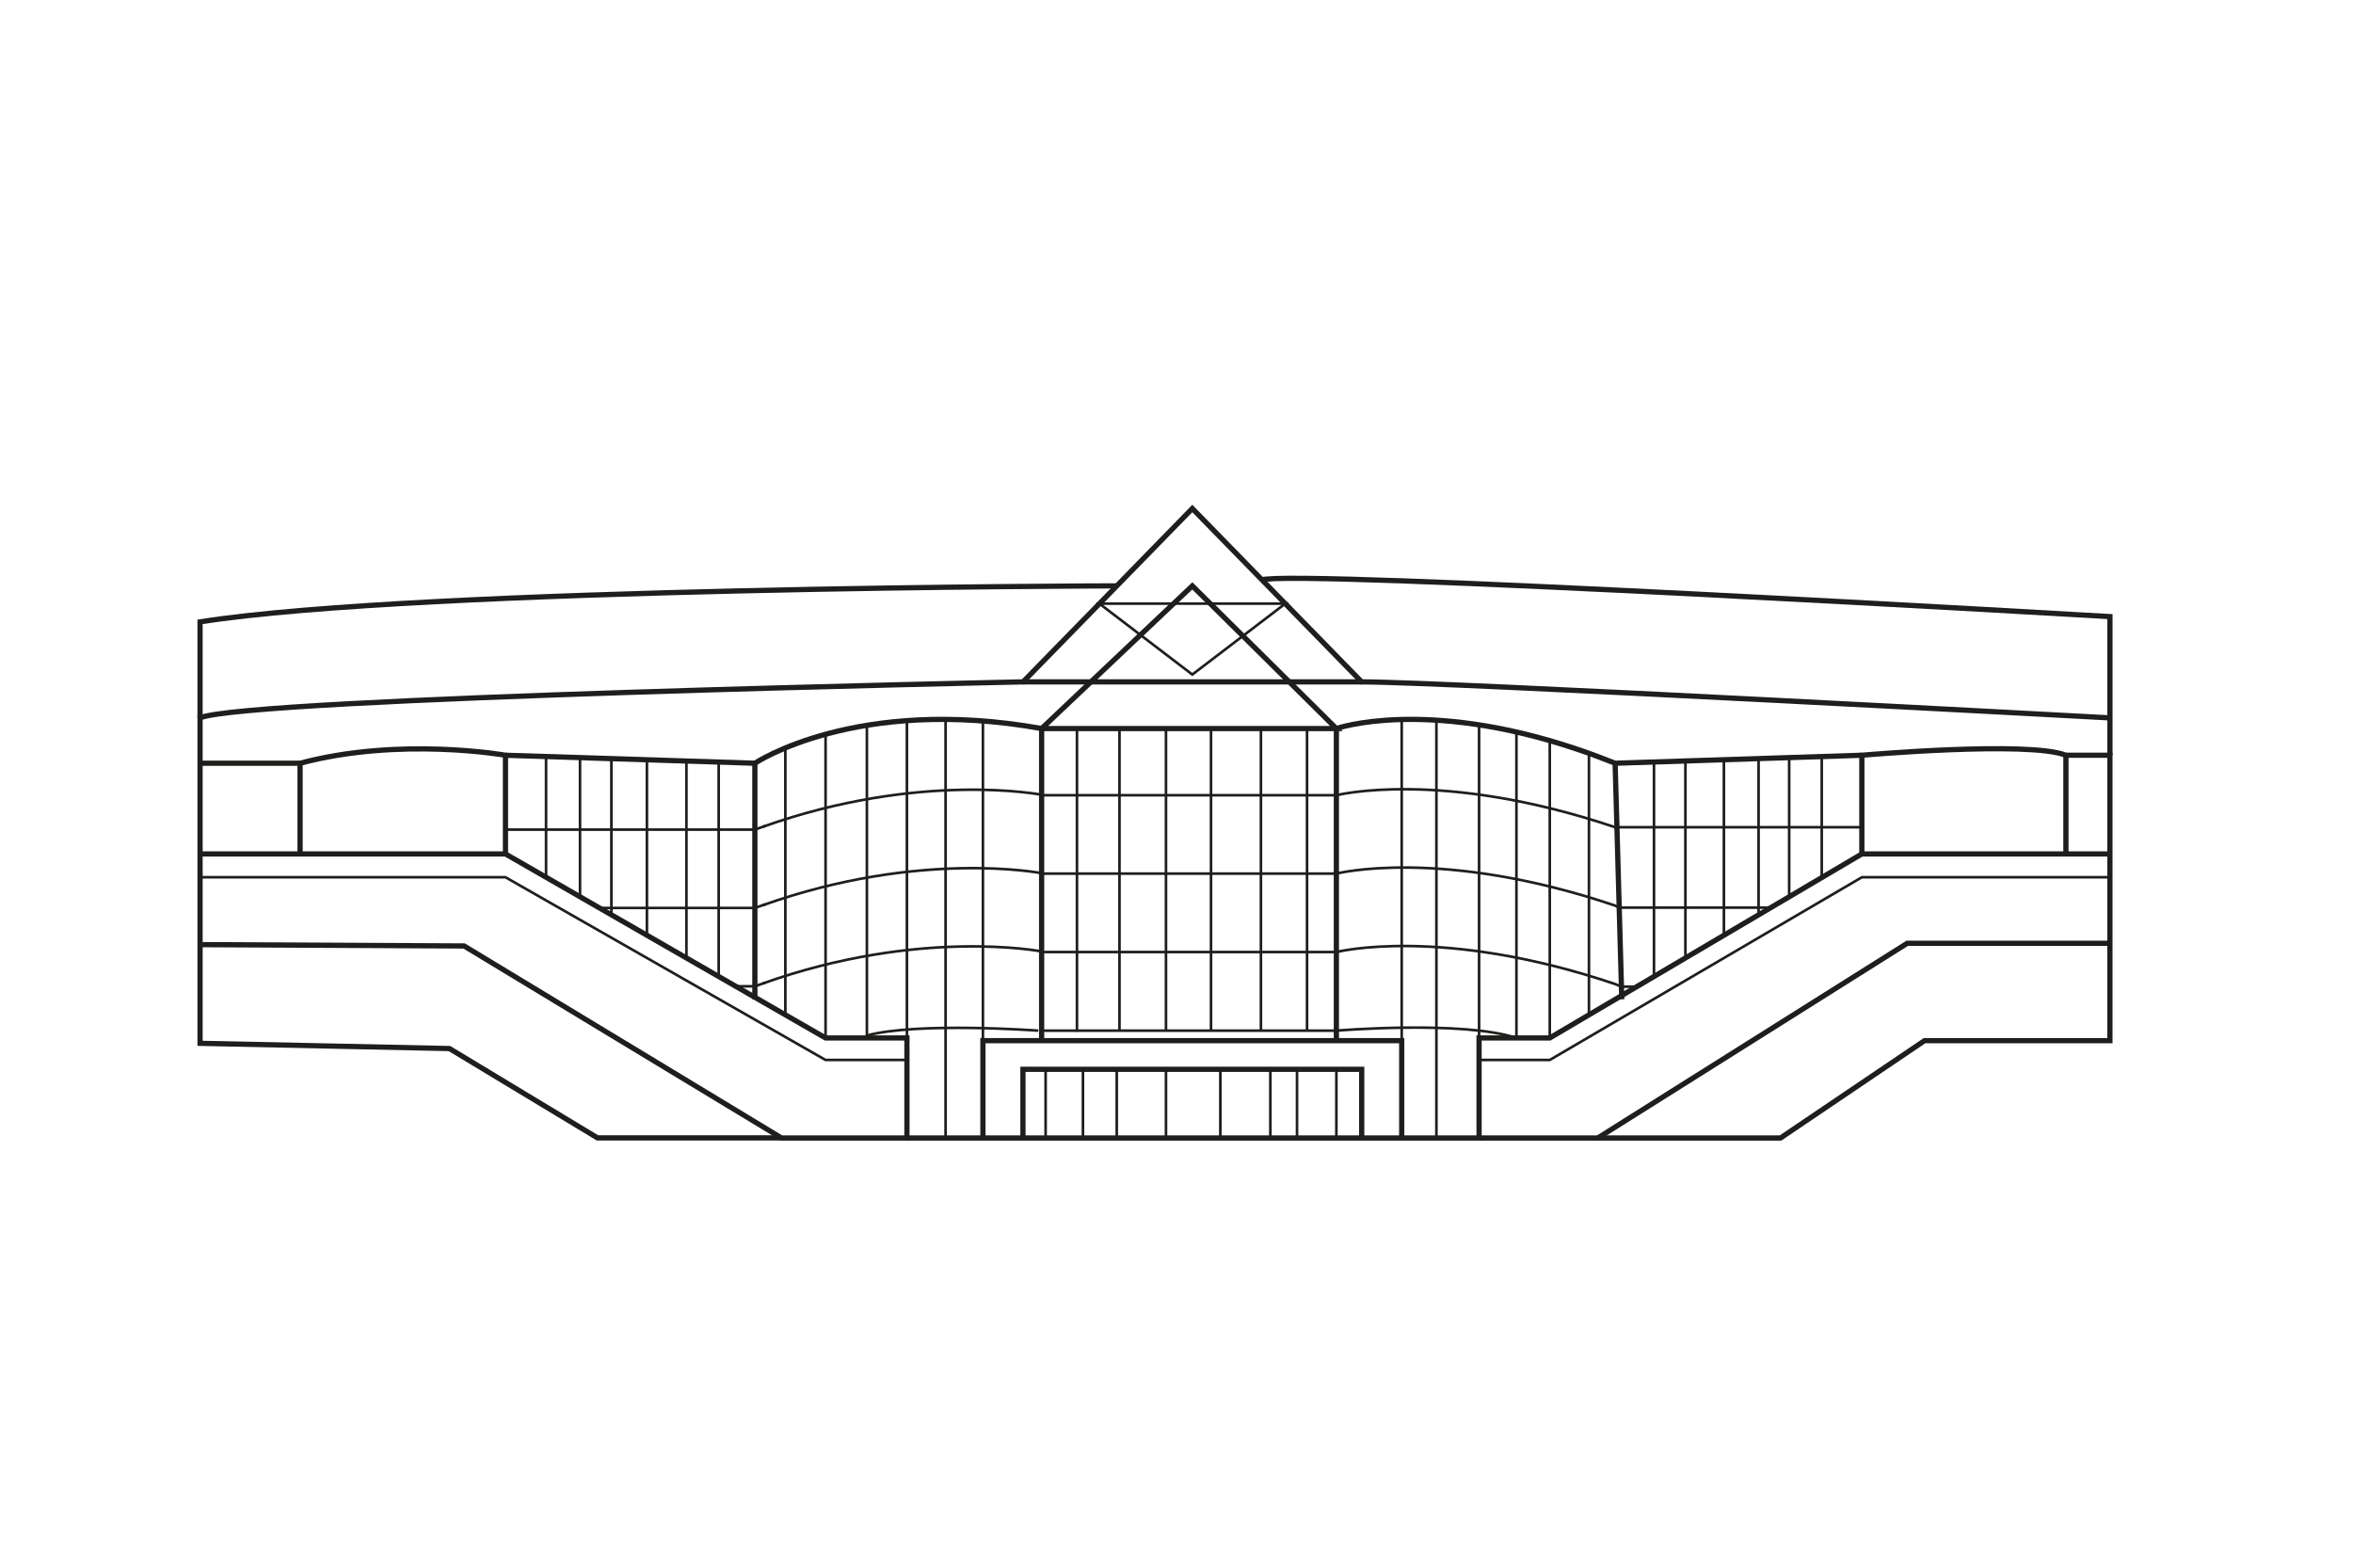
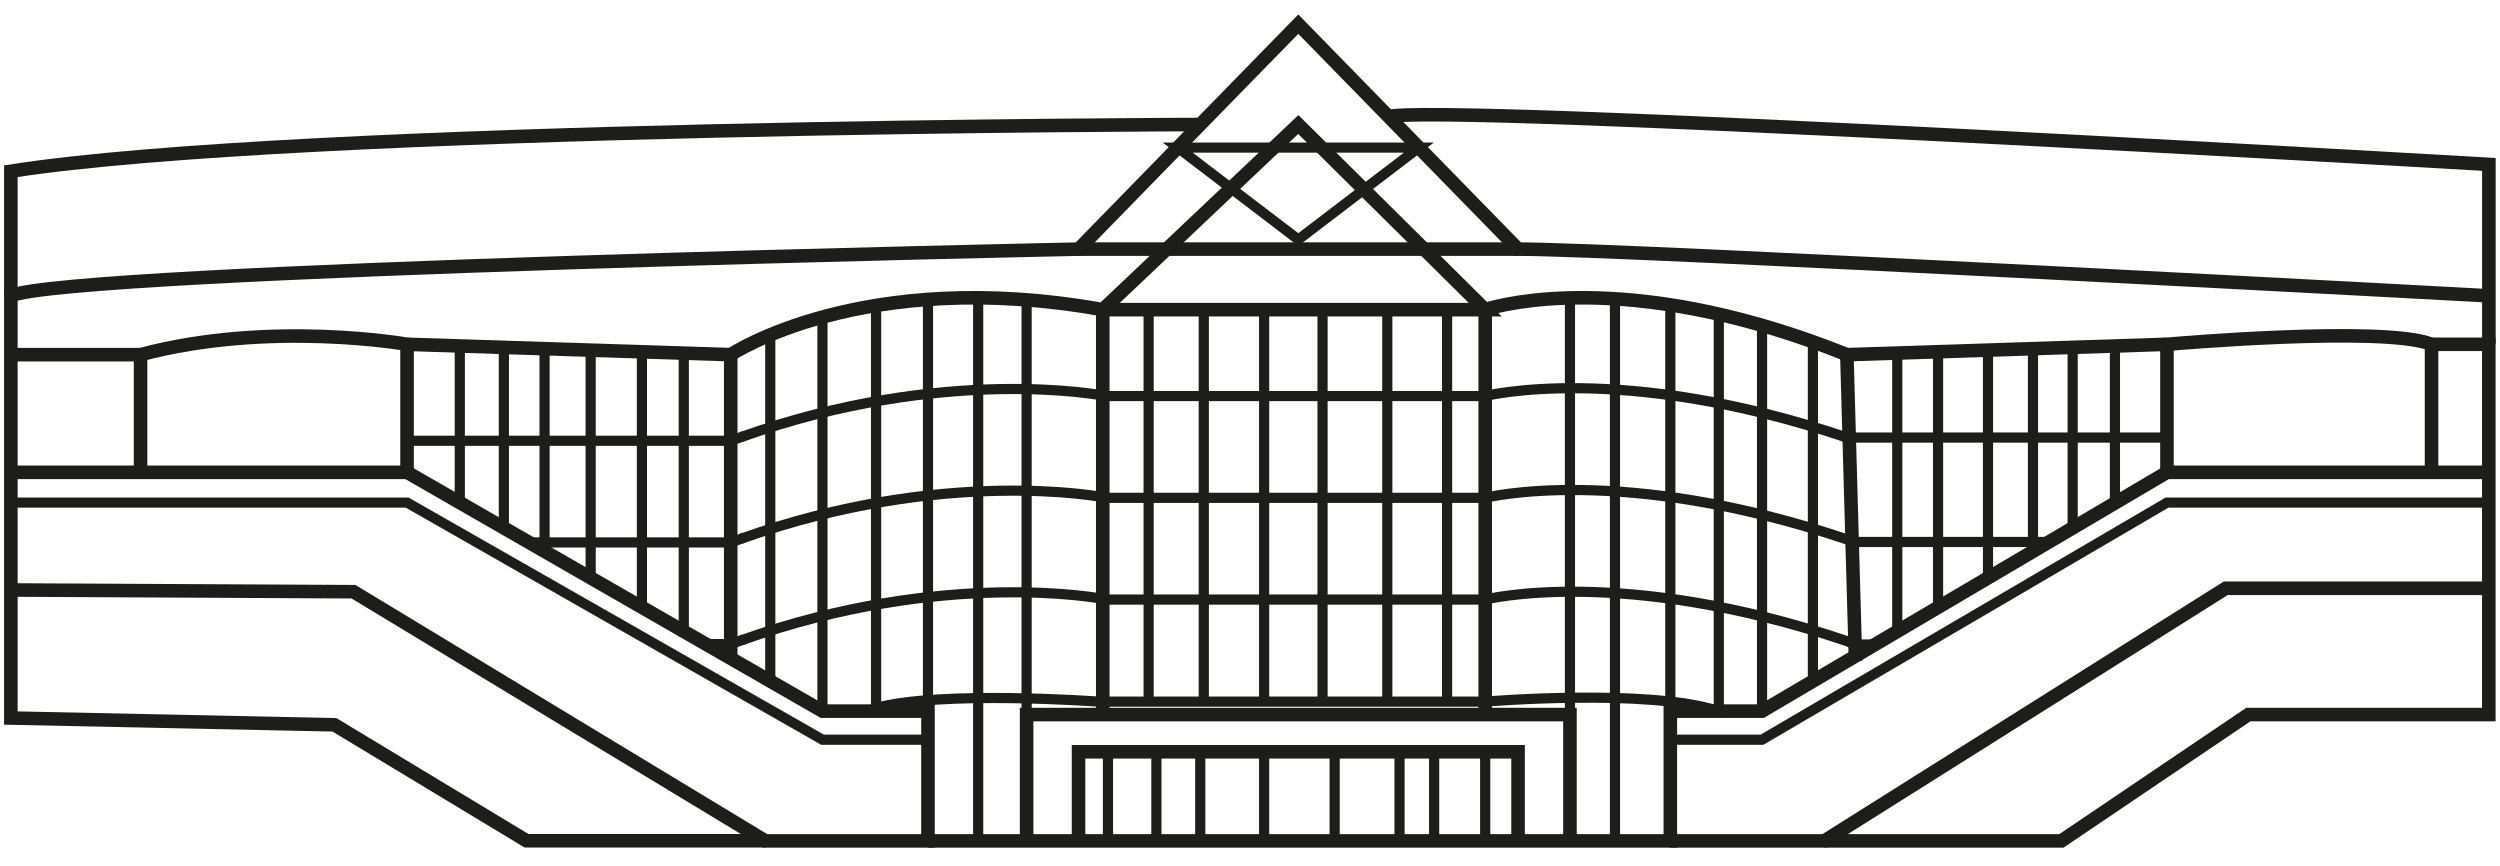
- <svg xmlns="http://www.w3.org/2000/svg" id="Слой_1" data-name="Слой 1" viewBox="0 0 900 599.4">
+ <svg xmlns="http://www.w3.org/2000/svg" id="Слой_1" data-name="Слой 1" viewBox="0 0 737.01 255.12">
  <defs>
-     <style>.cls-1,.cls-2{fill:none;stroke:#1e1e1c;}.cls-1{stroke-width:2px;}</style>
+     <style>.cls-1,.cls-2{fill:none;stroke:#1d1e1c;}.cls-1{stroke-width:4px;}.cls-2{stroke-width:3px;}</style>
  </defs>
-   <path class="cls-1" d="M482.29,221.85c11.44-4.28,324.74,14,324.74,14v53.06" />
-   <polyline class="cls-1" points="76.52 326.63 193.34 326.63 315.77 397.02 346.89 397.02 346.89 435.29 298.93 435.29 177.52 361.83 76.52 361.32" />
-   <polyline class="cls-1" points="346.89 435.29 565.73 435.29 565.73 397.02 592.77 397.02 712.14 326.63 807.02 326.63" />
-   <polyline class="cls-1" points="807.02 360.81 729.49 360.81 611.13 435.29 565.73 435.29" />
-   <polyline class="cls-1" points="611.13 435.29 681.02 435.29 736.12 398.05 807.02 398.05 807.02 288.88 790.19 288.88" />
-   <polyline class="cls-1" points="536.14 435.29 536.14 398.05 375.96 398.05 375.96 435.29" />
-   <path class="cls-1" d="M712.14,326.63V288.88s63.77-5.61,78.05,0v37.75" />
-   <path class="cls-1" d="M193.34,326.63V288.88s-40.3-7.15-78.56,3.06v34.69" />
-   <line class="cls-1" x1="76.52" y1="291.94" x2="114.78" y2="291.94" />
-   <polyline class="cls-1" points="193.34 288.88 288.73 291.94 288.73 382.23" />
-   <polyline class="cls-1" points="712.14 288.88 683.06 289.82 617.77 291.94 620.32 382.23" />
-   <path class="cls-1" d="M288.73,291.94s38.77-26,109.68-13.27l57.64-54.58,55.1,54.58H398.41" />
-   <path class="cls-1" d="M511.15,398.05V278.67s33.52-11.75,91.71,7.77q7.2,2.42,14.91,5.5" />
-   <path class="cls-1" d="M807,274.59s-254-13.77-286.19-13.77L456.05,194.5,430,221.2l-38.7,39.62S93.86,266.94,76.52,274.59V399.07l95.39,2,56.62,34.17h70.4" />
-   <path class="cls-1" d="M427.15,224.09s-266.46.51-350.63,13.77v36.73" />
-   <line class="cls-2" x1="592.77" y1="397.02" x2="592.77" y2="283.55" />
-   <line class="cls-2" x1="315.77" y1="397.02" x2="315.77" y2="280.86" />
-   <line class="cls-1" x1="398.41" y1="278.67" x2="398.41" y2="398.05" />
-   <polygon class="cls-2" points="420.51 230.89 491.6 230.89 456.05 258.01 420.51 230.89" />
-   <line class="cls-1" x1="391.27" y1="260.82" x2="520.84" y2="260.82" />
-   <line class="cls-2" x1="696.8" y1="289.37" x2="696.8" y2="335.55" />
-   <line class="cls-2" x1="684.34" y1="343.02" x2="684.34" y2="289.82" />
-   <line class="cls-2" x1="672.64" y1="349.92" x2="672.64" y2="290.16" />
-   <line class="cls-2" x1="659.38" y1="357.74" x2="659.38" y2="290.59" />
-   <line class="cls-2" x1="644.66" y1="366.42" x2="644.66" y2="290.59" />
-   <line class="cls-2" x1="632.63" y1="373.52" x2="632.63" y2="291.46" />
-   <line class="cls-2" x1="536.14" y1="398.05" x2="536.14" y2="275.21" />
-   <line class="cls-2" x1="565.73" y1="397.02" x2="565.73" y2="277.26" />
-   <line class="cls-2" x1="607.76" y1="388.18" x2="607.76" y2="288.14" />
-   <line class="cls-2" x1="375.96" y1="398.05" x2="375.96" y2="275.78" />
-   <line class="cls-2" x1="346.89" y1="397.02" x2="346.89" y2="275.64" />
-   <line class="cls-2" x1="331.58" y1="397.02" x2="331.58" y2="277.43" />
-   <line class="cls-2" x1="300.39" y1="388.18" x2="300.39" y2="286.09" />
-   <line class="cls-2" x1="361.68" y1="435.28" x2="361.68" y2="275.16" />
-   <line class="cls-2" x1="549.41" y1="435.28" x2="549.41" y2="275.64" />
-   <line class="cls-2" x1="274.89" y1="373.52" x2="274.89" y2="291.46" />
-   <line class="cls-2" x1="262.55" y1="366.42" x2="262.55" y2="291.46" />
-   <line class="cls-2" x1="247.44" y1="357.74" x2="247.44" y2="291.46" />
-   <line class="cls-2" x1="233.85" y1="349.92" x2="233.85" y2="290.59" />
-   <line class="cls-2" x1="221.85" y1="343.02" x2="221.85" y2="289.82" />
-   <line class="cls-2" x1="208.86" y1="335.55" x2="208.86" y2="289.37" />
-   <path class="cls-2" d="M712.14,316.42H617.77C551.2,294,511.15,304.18,511.15,304.18H398.41" />
-   <path class="cls-2" d="M677.33,347.16h-58l-1.56-.77c-66.57-22.45-106.62-12.24-106.62-12.24H398.41" />
-   <path class="cls-2" d="M626.05,377.4h-5.87l-2.41-1c-66.57-22.44-106.62-12.24-106.62-12.24H398.41" />
-   <path class="cls-2" d="M398.41,394.22H511.15s48.14-4,68.87,2.8V280" />
-   <path class="cls-2" d="M398.41,304s-46.55-9.12-106.62,12.24" />
-   <polyline class="cls-2" points="292.72 315.9 288.73 317.32 193.34 317.32" />
-   <path class="cls-2" d="M398.41,334s-46.55-9.12-106.62,12.24" />
-   <polyline class="cls-2" points="292.72 345.88 288.73 347.29 230.39 347.29" />
-   <path class="cls-2" d="M398.41,363.93s-46.55-9.12-106.62,12.24" />
-   <polyline class="cls-2" points="292.72 375.85 288.73 377.26 281.39 377.26" />
-   <path class="cls-2" d="M397.13,394.22s-46.61-3.4-65.8,1.93" />
-   <line class="cls-2" x1="499.93" y1="394.22" x2="499.93" y2="278.67" />
-   <line class="cls-2" x1="482.29" y1="394.22" x2="482.29" y2="278.67" />
-   <line class="cls-2" x1="463.2" y1="394.22" x2="463.2" y2="278.67" />
-   <line class="cls-2" x1="445.98" y1="394.22" x2="445.98" y2="278.67" />
-   <line class="cls-2" x1="428.19" y1="394.22" x2="428.19" y2="278.67" />
-   <line class="cls-2" x1="411.93" y1="394.65" x2="411.93" y2="278.67" />
-   <polyline class="cls-1" points="520.84 435.29 520.84 409.01 391.27 409.01 391.27 435.29" />
-   <polyline class="cls-2" points="346.89 405.44 315.77 405.44 193.34 335.55 76.52 335.55" />
-   <polyline class="cls-2" points="565.73 405.44 592.77 405.44 712.14 335.55 807.02 335.55" />
-   <line class="cls-2" x1="496.1" y1="435.28" x2="496.1" y2="409.01" />
-   <line class="cls-2" x1="511.15" y1="435.28" x2="511.15" y2="409.01" />
-   <line class="cls-2" x1="485.9" y1="435.28" x2="485.9" y2="409.01" />
-   <line class="cls-2" x1="466.77" y1="435.28" x2="466.77" y2="409.01" />
-   <line class="cls-2" x1="445.98" y1="435.28" x2="445.98" y2="409.01" />
-   <line class="cls-2" x1="427.15" y1="435.28" x2="427.15" y2="409.01" />
-   <line class="cls-2" x1="414.22" y1="435.28" x2="414.22" y2="409.01" />
-   <line class="cls-2" x1="399.94" y1="435.28" x2="399.94" y2="409.01" />
+   <path class="cls-1" d="M409,34.47c11.44-4.28,324.73,14,324.73,14V101.5" />
+   <polyline class="cls-1" points="3.2 139.25 120.03 139.25 242.46 209.64 273.57 209.64 273.57 247.9 225.62 247.9 104.21 174.44 3.2 173.93" />
+   <polyline class="cls-1" points="273.57 247.9 492.42 247.9 492.42 209.64 519.46 209.64 638.83 139.25 733.71 139.25" />
+   <polyline class="cls-1" points="733.71 173.42 656.17 173.42 537.82 247.9 492.42 247.9" />
+   <polyline class="cls-1" points="537.82 247.9 607.71 247.9 662.81 210.66 733.71 210.66 733.71 101.5 716.88 101.5" />
+   <polyline class="cls-1" points="462.83 247.9 462.83 210.66 302.65 210.66 302.65 247.9" />
+   <path class="cls-1" d="M638.83,139.25V101.5s63.77-5.62,78,0v37.75" />
+   <path class="cls-1" d="M120,139.25V101.5s-40.3-7.15-78.56,3.06v34.69" />
+   <line class="cls-1" x1="3.2" y1="104.56" x2="41.46" y2="104.56" />
+   <polyline class="cls-1" points="120.03 101.5 215.42 104.56 215.42 194.85" />
+   <polyline class="cls-1" points="638.83 101.5 609.75 102.44 544.46 104.56 547.01 194.85" />
+   <path class="cls-1" d="M215.42,104.56s38.77-26,109.68-13.27l57.64-54.58,55.1,54.58H325.1" />
+   <path class="cls-1" d="M437.84,210.66V91.29s33.52-11.75,91.71,7.77q7.2,2.41,14.91,5.5" />
+   <path class="cls-1" d="M733.71,87.21s-254-13.77-286.18-13.77L382.74,7.12l-26.08,26.7L318,73.44S20.55,79.56,3.2,87.21V211.68l95.4,2,56.62,34.18h70.4" />
+   <path class="cls-1" d="M353.84,36.71S87.38,37.22,3.2,50.48V87.21" />
+   <line class="cls-2" x1="519.46" y1="209.64" x2="519.46" y2="96.17" />
+   <line class="cls-2" x1="242.46" y1="209.64" x2="242.46" y2="93.48" />
+   <line class="cls-1" x1="325.1" y1="91.29" x2="325.1" y2="210.66" />
+   <polygon class="cls-2" points="347.19 43.51 418.29 43.51 382.74 70.63 347.19 43.51" />
+   <line class="cls-1" x1="317.96" y1="73.44" x2="447.53" y2="73.44" />
+   <line class="cls-2" x1="623.49" y1="101.99" x2="623.49" y2="148.17" />
+   <line class="cls-2" x1="611.03" y1="155.64" x2="611.03" y2="102.44" />
+   <line class="cls-2" x1="599.33" y1="162.54" x2="599.33" y2="102.78" />
+   <line class="cls-2" x1="586.07" y1="170.36" x2="586.07" y2="103.21" />
+   <line class="cls-2" x1="571.35" y1="179.04" x2="571.35" y2="103.21" />
+   <line class="cls-2" x1="559.32" y1="186.14" x2="559.32" y2="104.07" />
+   <line class="cls-2" x1="462.83" y1="210.66" x2="462.83" y2="87.83" />
+   <line class="cls-2" x1="492.42" y1="209.64" x2="492.42" y2="89.88" />
+   <line class="cls-2" x1="534.45" y1="200.8" x2="534.45" y2="100.76" />
+   <line class="cls-2" x1="302.65" y1="210.66" x2="302.65" y2="88.4" />
+   <line class="cls-2" x1="273.57" y1="209.64" x2="273.57" y2="88.26" />
+   <line class="cls-2" x1="258.27" y1="209.64" x2="258.27" y2="90.05" />
+   <line class="cls-2" x1="227.08" y1="200.8" x2="227.08" y2="98.71" />
+   <line class="cls-2" x1="288.37" y1="247.9" x2="288.37" y2="87.78" />
+   <line class="cls-2" x1="476.1" y1="247.9" x2="476.1" y2="88.26" />
+   <line class="cls-2" x1="201.58" y1="186.14" x2="201.58" y2="104.07" />
+   <line class="cls-2" x1="189.24" y1="179.04" x2="189.24" y2="104.07" />
+   <line class="cls-2" x1="174.13" y1="170.36" x2="174.13" y2="104.07" />
+   <line class="cls-2" x1="160.54" y1="162.54" x2="160.54" y2="103.21" />
+   <line class="cls-2" x1="148.54" y1="155.64" x2="148.54" y2="102.44" />
+   <line class="cls-2" x1="135.55" y1="148.17" x2="135.55" y2="101.99" />
+   <path class="cls-2" d="M638.83,129H544.46c-66.57-22.45-106.62-12.24-106.62-12.24H325.1" />
+   <path class="cls-2" d="M604,159.78H546l-1.56-.77c-66.57-22.45-106.62-12.24-106.62-12.24H325.1" />
+   <path class="cls-2" d="M552.74,190h-5.87l-2.41-1c-66.57-22.45-106.62-12.24-106.62-12.24H325.1" />
+   <path class="cls-2" d="M325.1,206.84H437.84s48.14-4,68.87,2.8v-117" />
+   <path class="cls-2" d="M325.1,116.61s-46.55-9.12-106.62,12.24" />
+   <polyline class="cls-2" points="219.41 128.52 215.42 129.94 120.03 129.94" />
+   <path class="cls-2" d="M325.1,146.58s-46.55-9.12-106.62,12.24" />
+   <polyline class="cls-2" points="219.41 158.49 215.42 159.91 157.08 159.91" />
+   <path class="cls-2" d="M325.1,176.55s-46.55-9.12-106.62,12.24" />
+   <polyline class="cls-2" points="219.41 188.46 215.42 189.88 208.08 189.88" />
+   <path class="cls-2" d="M323.82,206.84s-46.61-3.4-65.8,1.93" />
+   <line class="cls-2" x1="426.61" y1="206.84" x2="426.61" y2="91.29" />
+   <line class="cls-2" x1="408.98" y1="206.84" x2="408.98" y2="91.29" />
+   <line class="cls-2" x1="389.89" y1="206.84" x2="389.89" y2="91.29" />
+   <line class="cls-2" x1="372.67" y1="206.84" x2="372.67" y2="91.29" />
+   <line class="cls-2" x1="354.88" y1="206.84" x2="354.88" y2="91.29" />
+   <line class="cls-2" x1="338.62" y1="207.27" x2="338.62" y2="91.29" />
+   <polyline class="cls-1" points="447.53 247.9 447.53 221.63 317.96 221.63 317.96 247.9" />
+   <polyline class="cls-2" points="273.57 218.06 242.46 218.06 120.03 148.17 3.2 148.17" />
+   <polyline class="cls-2" points="492.42 218.06 519.46 218.06 638.83 148.17 733.71 148.17" />
+   <line class="cls-2" x1="422.79" y1="247.9" x2="422.79" y2="221.63" />
+   <line class="cls-2" x1="437.84" y1="247.9" x2="437.84" y2="221.63" />
+   <line class="cls-2" x1="412.59" y1="247.9" x2="412.59" y2="221.63" />
+   <line class="cls-2" x1="393.46" y1="247.9" x2="393.46" y2="221.63" />
+   <line class="cls-2" x1="372.67" y1="247.9" x2="372.67" y2="221.63" />
+   <line class="cls-2" x1="353.84" y1="247.9" x2="353.84" y2="221.63" />
+   <line class="cls-2" x1="340.91" y1="247.9" x2="340.91" y2="221.63" />
+   <line class="cls-2" x1="326.63" y1="247.9" x2="326.63" y2="221.63" />
</svg>
